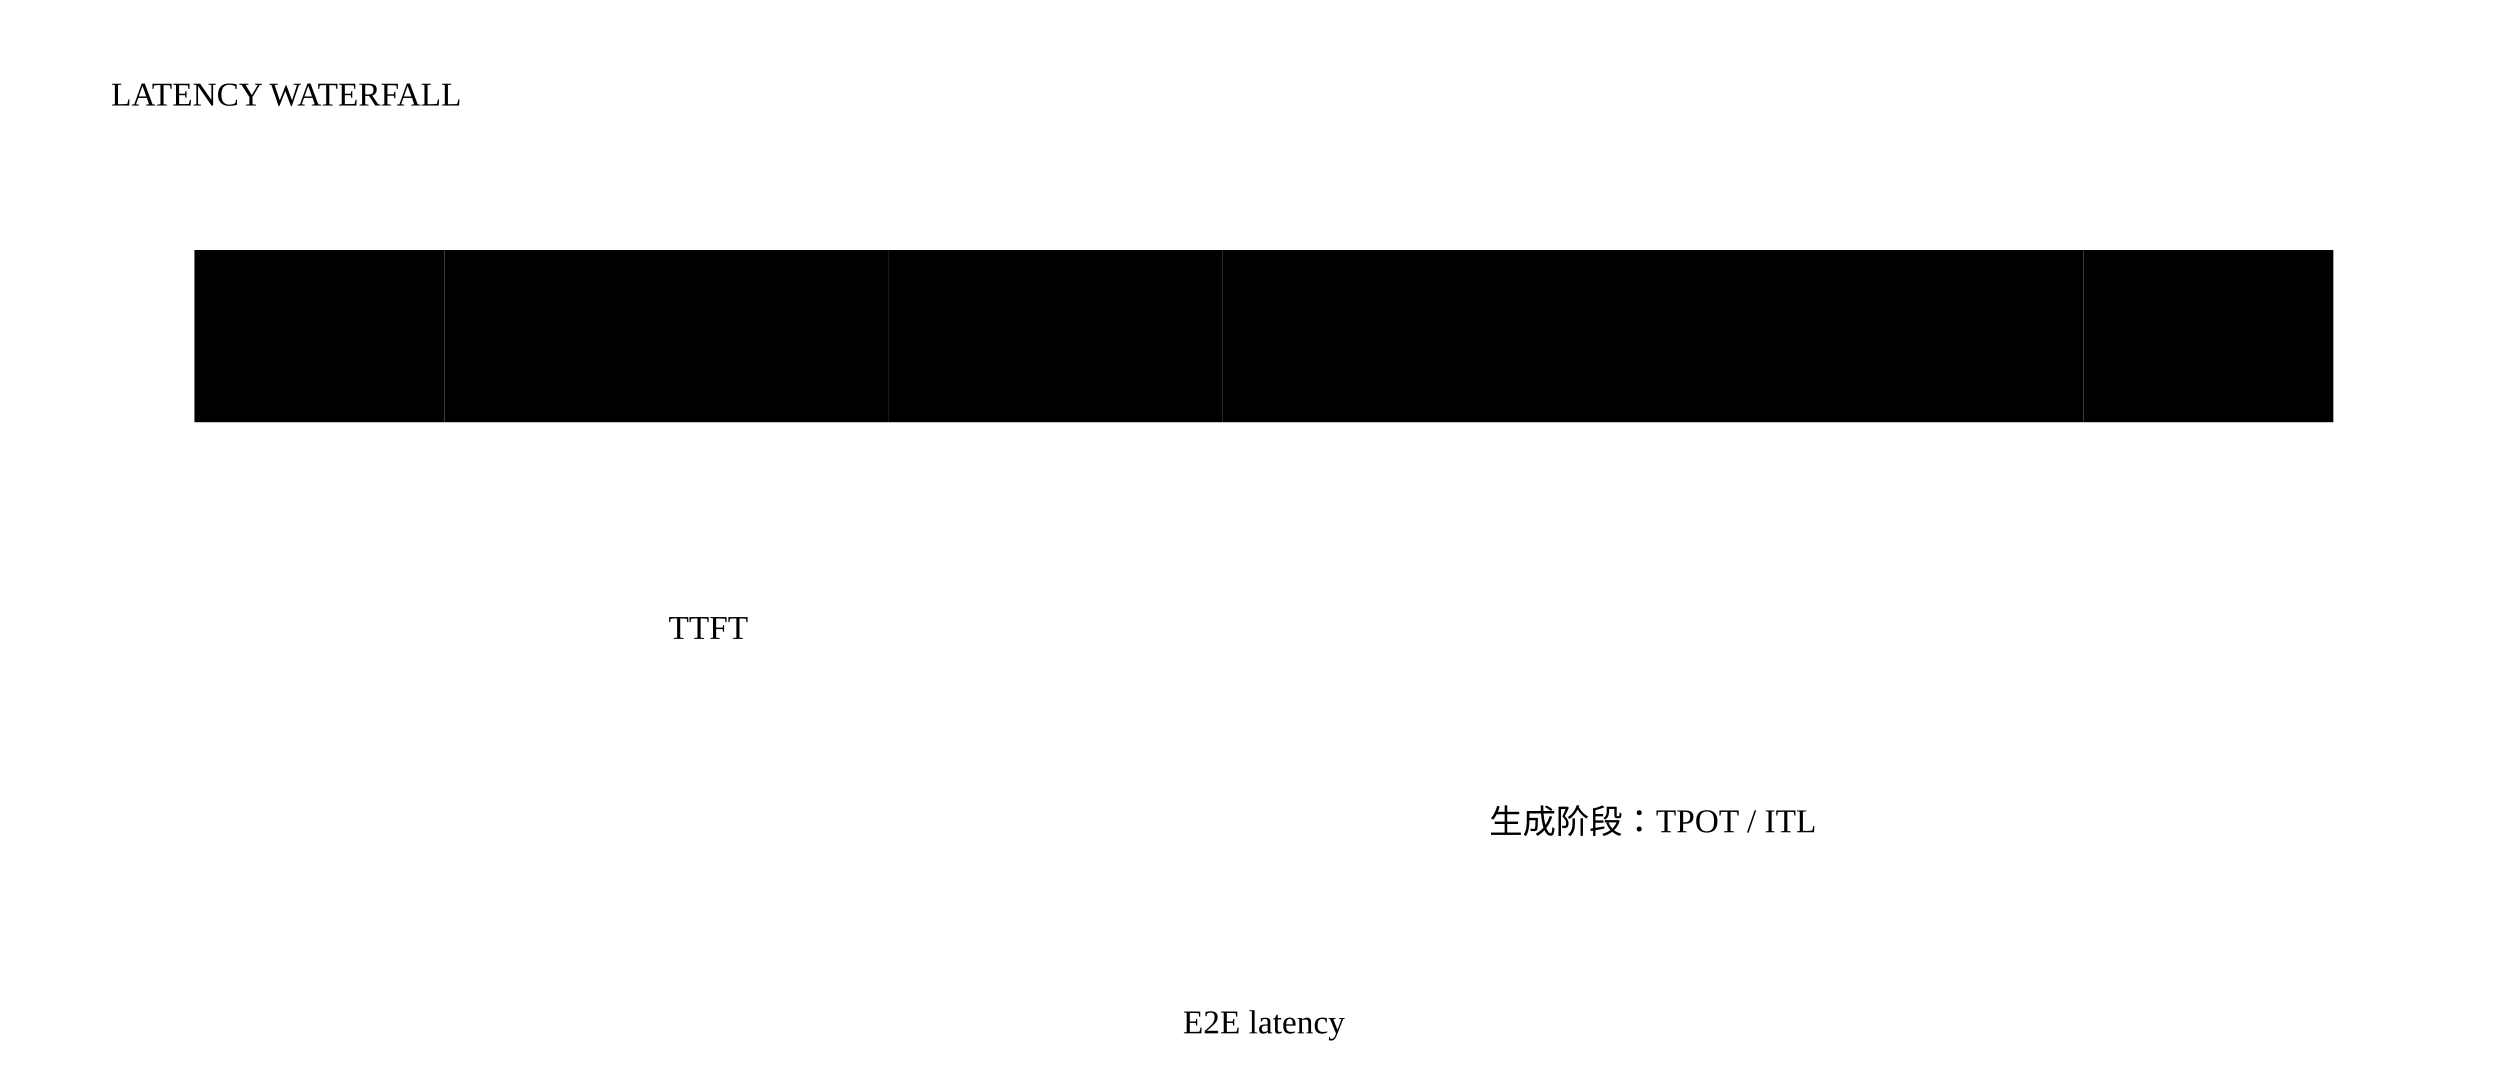
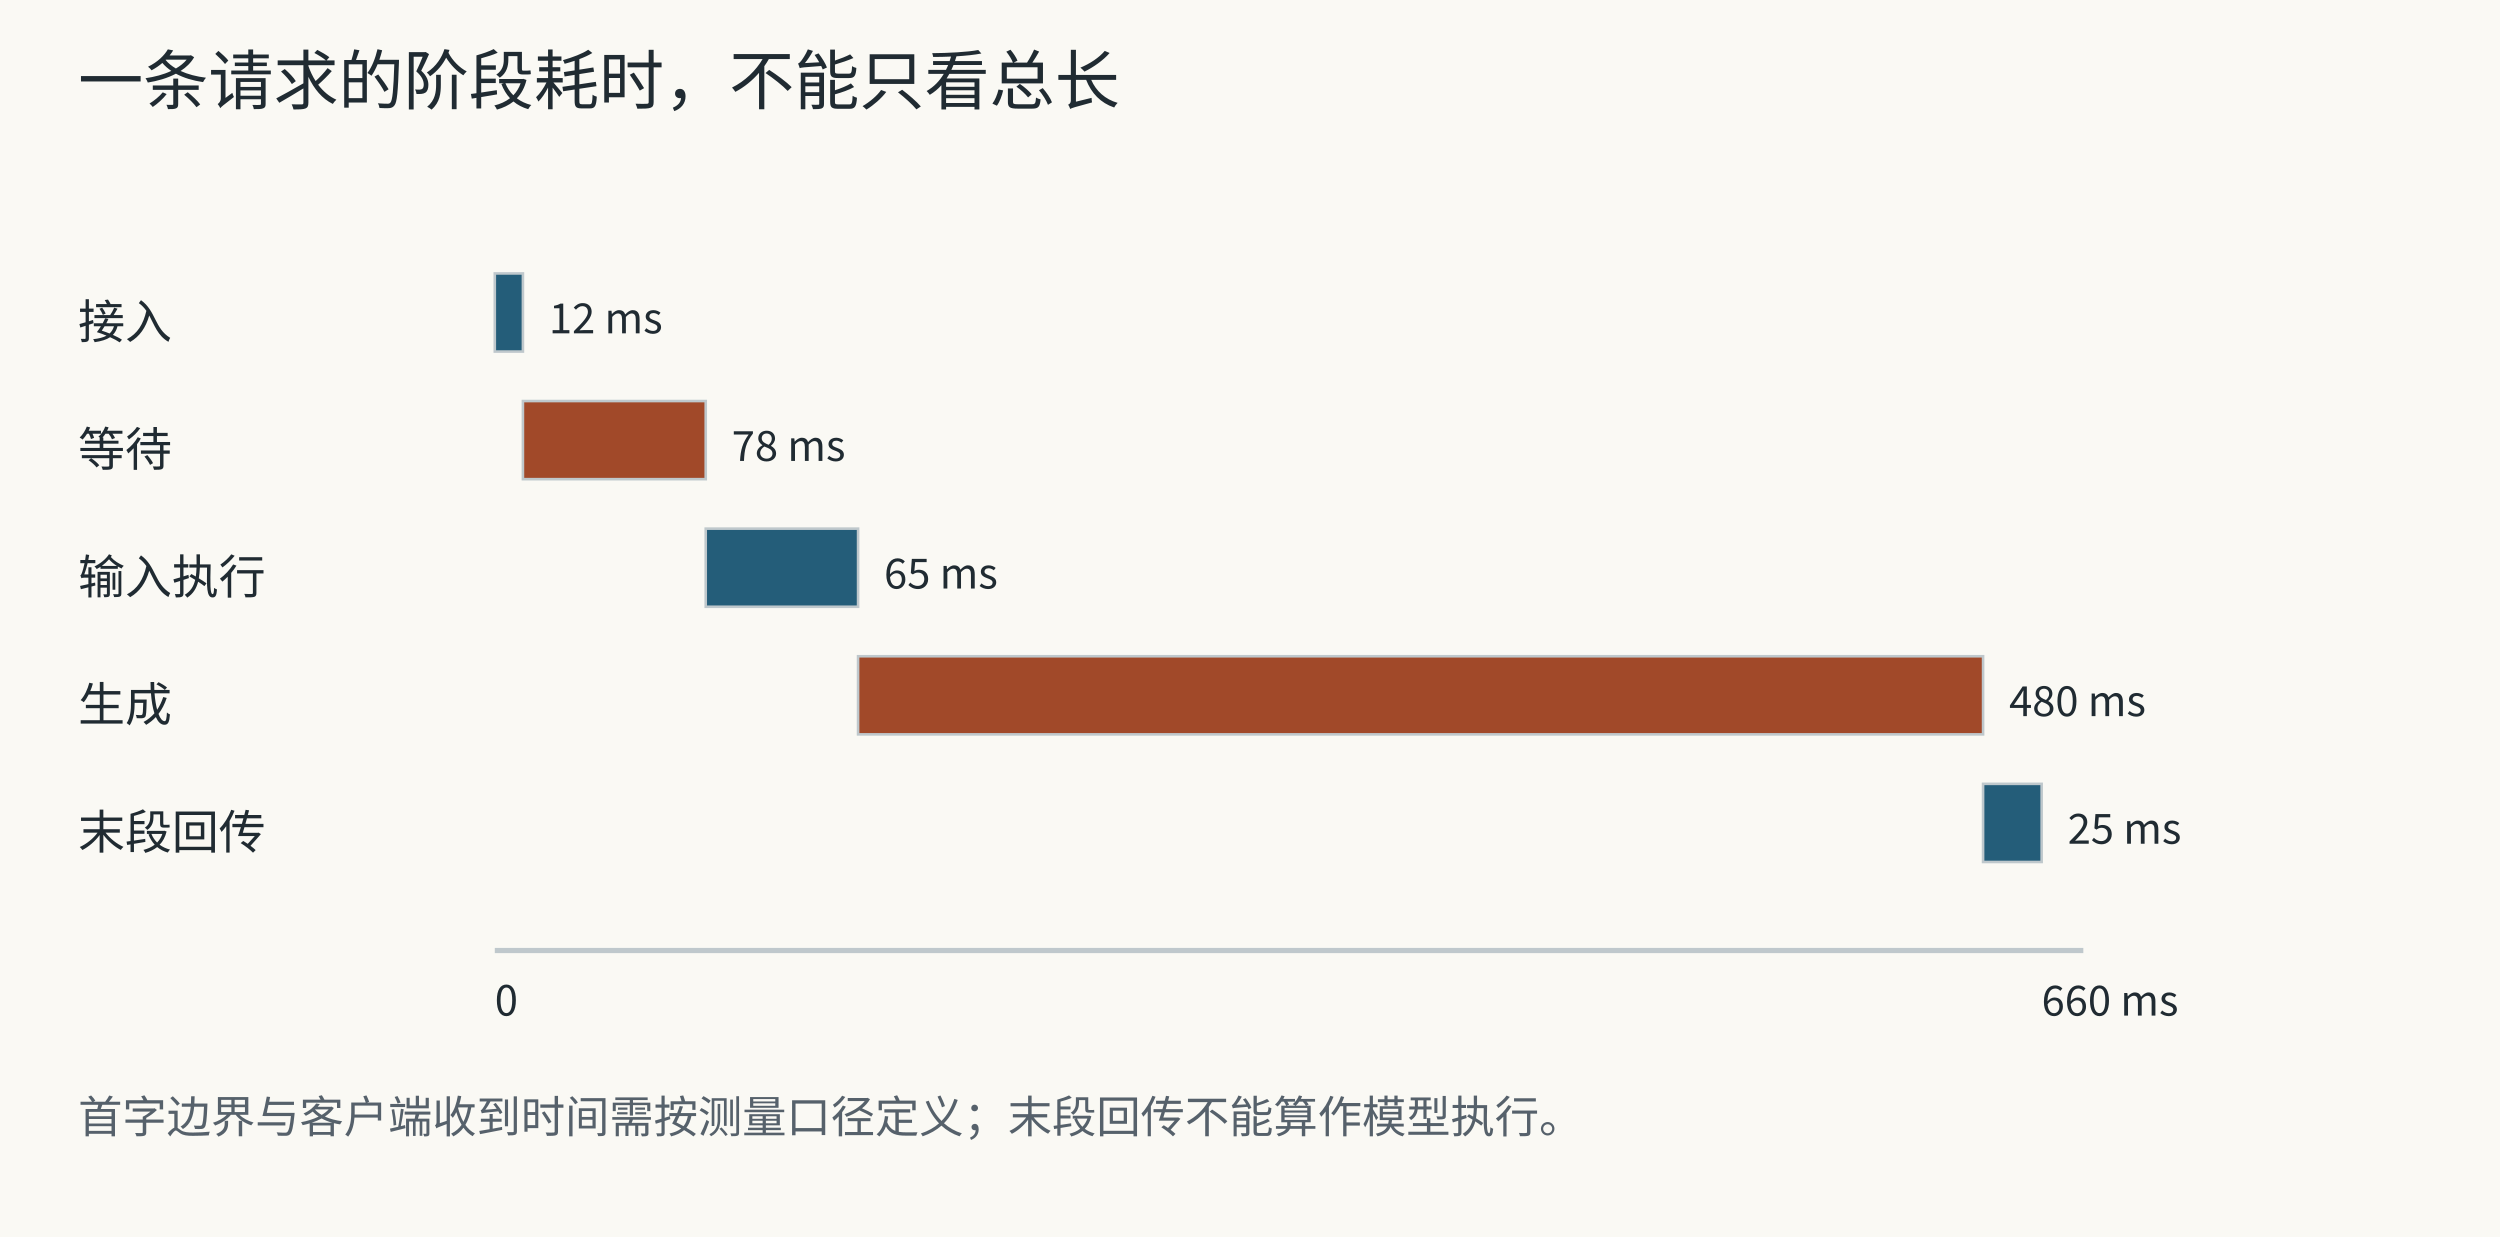
- <svg viewBox="0 0 900 390" role="img" aria-label="推理请求延迟瀑布图">
-   <text x="40" y="38" class="eyebrow">LATENCY WATERFALL</text>
-   <g class="timeline">
-     <rect x="70" y="90" width="90" height="62" class="seg four" />
-     <rect x="160" y="90" width="160" height="62" class="seg two" />
-     <rect x="320" y="90" width="120" height="62" class="seg three" />
-     <rect x="440" y="90" width="310" height="62" class="seg one" />
-     <rect x="750" y="90" width="90" height="62" class="seg five" />
+ <svg xmlns="http://www.w3.org/2000/svg" viewBox="0 0 960 475" role="img" aria-label="一条请求的阶段耗时，不能只看总长">
+   <rect width="960" height="475" fill="#faf9f4" />
+   <g font-family="Noto Sans CJK SC,system-ui,sans-serif">
+     <text x="30" y="40" font-size="25" fill="#202b32" text-anchor="start">一条请求的阶段耗时，不能只看总长</text>
+     <text x="30" y="130" font-size="18" fill="#202b32" text-anchor="start">接入</text>
+     <rect x="190.0" y="105" width="10.8" height="30" fill="#245d79" stroke="#bfc8cc" />
+     <text x="210.8" y="128" font-size="16" fill="#202b32" text-anchor="start">12 ms</text>
+     <text x="30" y="179" font-size="18" fill="#202b32" text-anchor="start">等待</text>
+     <rect x="200.8" y="154" width="70.2" height="30" fill="#a14929" stroke="#bfc8cc" />
+     <text x="281.0" y="177" font-size="16" fill="#202b32" text-anchor="start">78 ms</text>
+     <text x="30" y="228" font-size="18" fill="#202b32" text-anchor="start">输入执行</text>
+     <rect x="271.0" y="203" width="58.5" height="30" fill="#245d79" stroke="#bfc8cc" />
+     <text x="339.5" y="226" font-size="16" fill="#202b32" text-anchor="start">65 ms</text>
+     <text x="30" y="277" font-size="18" fill="#202b32" text-anchor="start">生成</text>
+     <rect x="329.5" y="252" width="432.0" height="30" fill="#a14929" stroke="#bfc8cc" />
+     <text x="771.5" y="275" font-size="16" fill="#202b32" text-anchor="start">480 ms</text>
+     <text x="30" y="326" font-size="18" fill="#202b32" text-anchor="start">末段回传</text>
+     <rect x="761.5" y="301" width="22.5" height="30" fill="#245d79" stroke="#bfc8cc" />
+     <text x="794.0" y="324" font-size="16" fill="#202b32" text-anchor="start">25 ms</text>
+     <path d="M190 365 L800 365" stroke="#bfc8cc" stroke-width="2" fill="none" />
+     <text x="190" y="390" font-size="16" fill="#202b32" text-anchor="start">0</text>
+     <text x="784" y="390" font-size="16" fill="#202b32" text-anchor="start">660 ms</text>
+     <text x="30" y="435" font-size="17" fill="#56616b" text-anchor="start">首字边界与客户端收到时间需按测量口径定义；末段回传不能算作模型执行。</text>
  </g>
-   <g class="small center">
-     <text x="115" y="124">网关</text>
-     <text x="240" y="124">排队</text>
-     <text x="380" y="124">Prefill</text>
-     <text x="595" y="124">Decode</text>
-     <text x="795" y="124">回传</text>
-   </g>
-   <path d="M70 205H440" class="measure" />
-   <text x="255" y="230" text-anchor="middle" class="label">TTFT</text>
-   <path d="M440 275H750" class="measure" />
-   <text x="595" y="300" text-anchor="middle" class="label">生成阶段：TPOT / ITL</text>
-   <path d="M70 345H840" class="measure" />
-   <text x="455" y="372" text-anchor="middle" class="small">E2E latency</text>
</svg>
